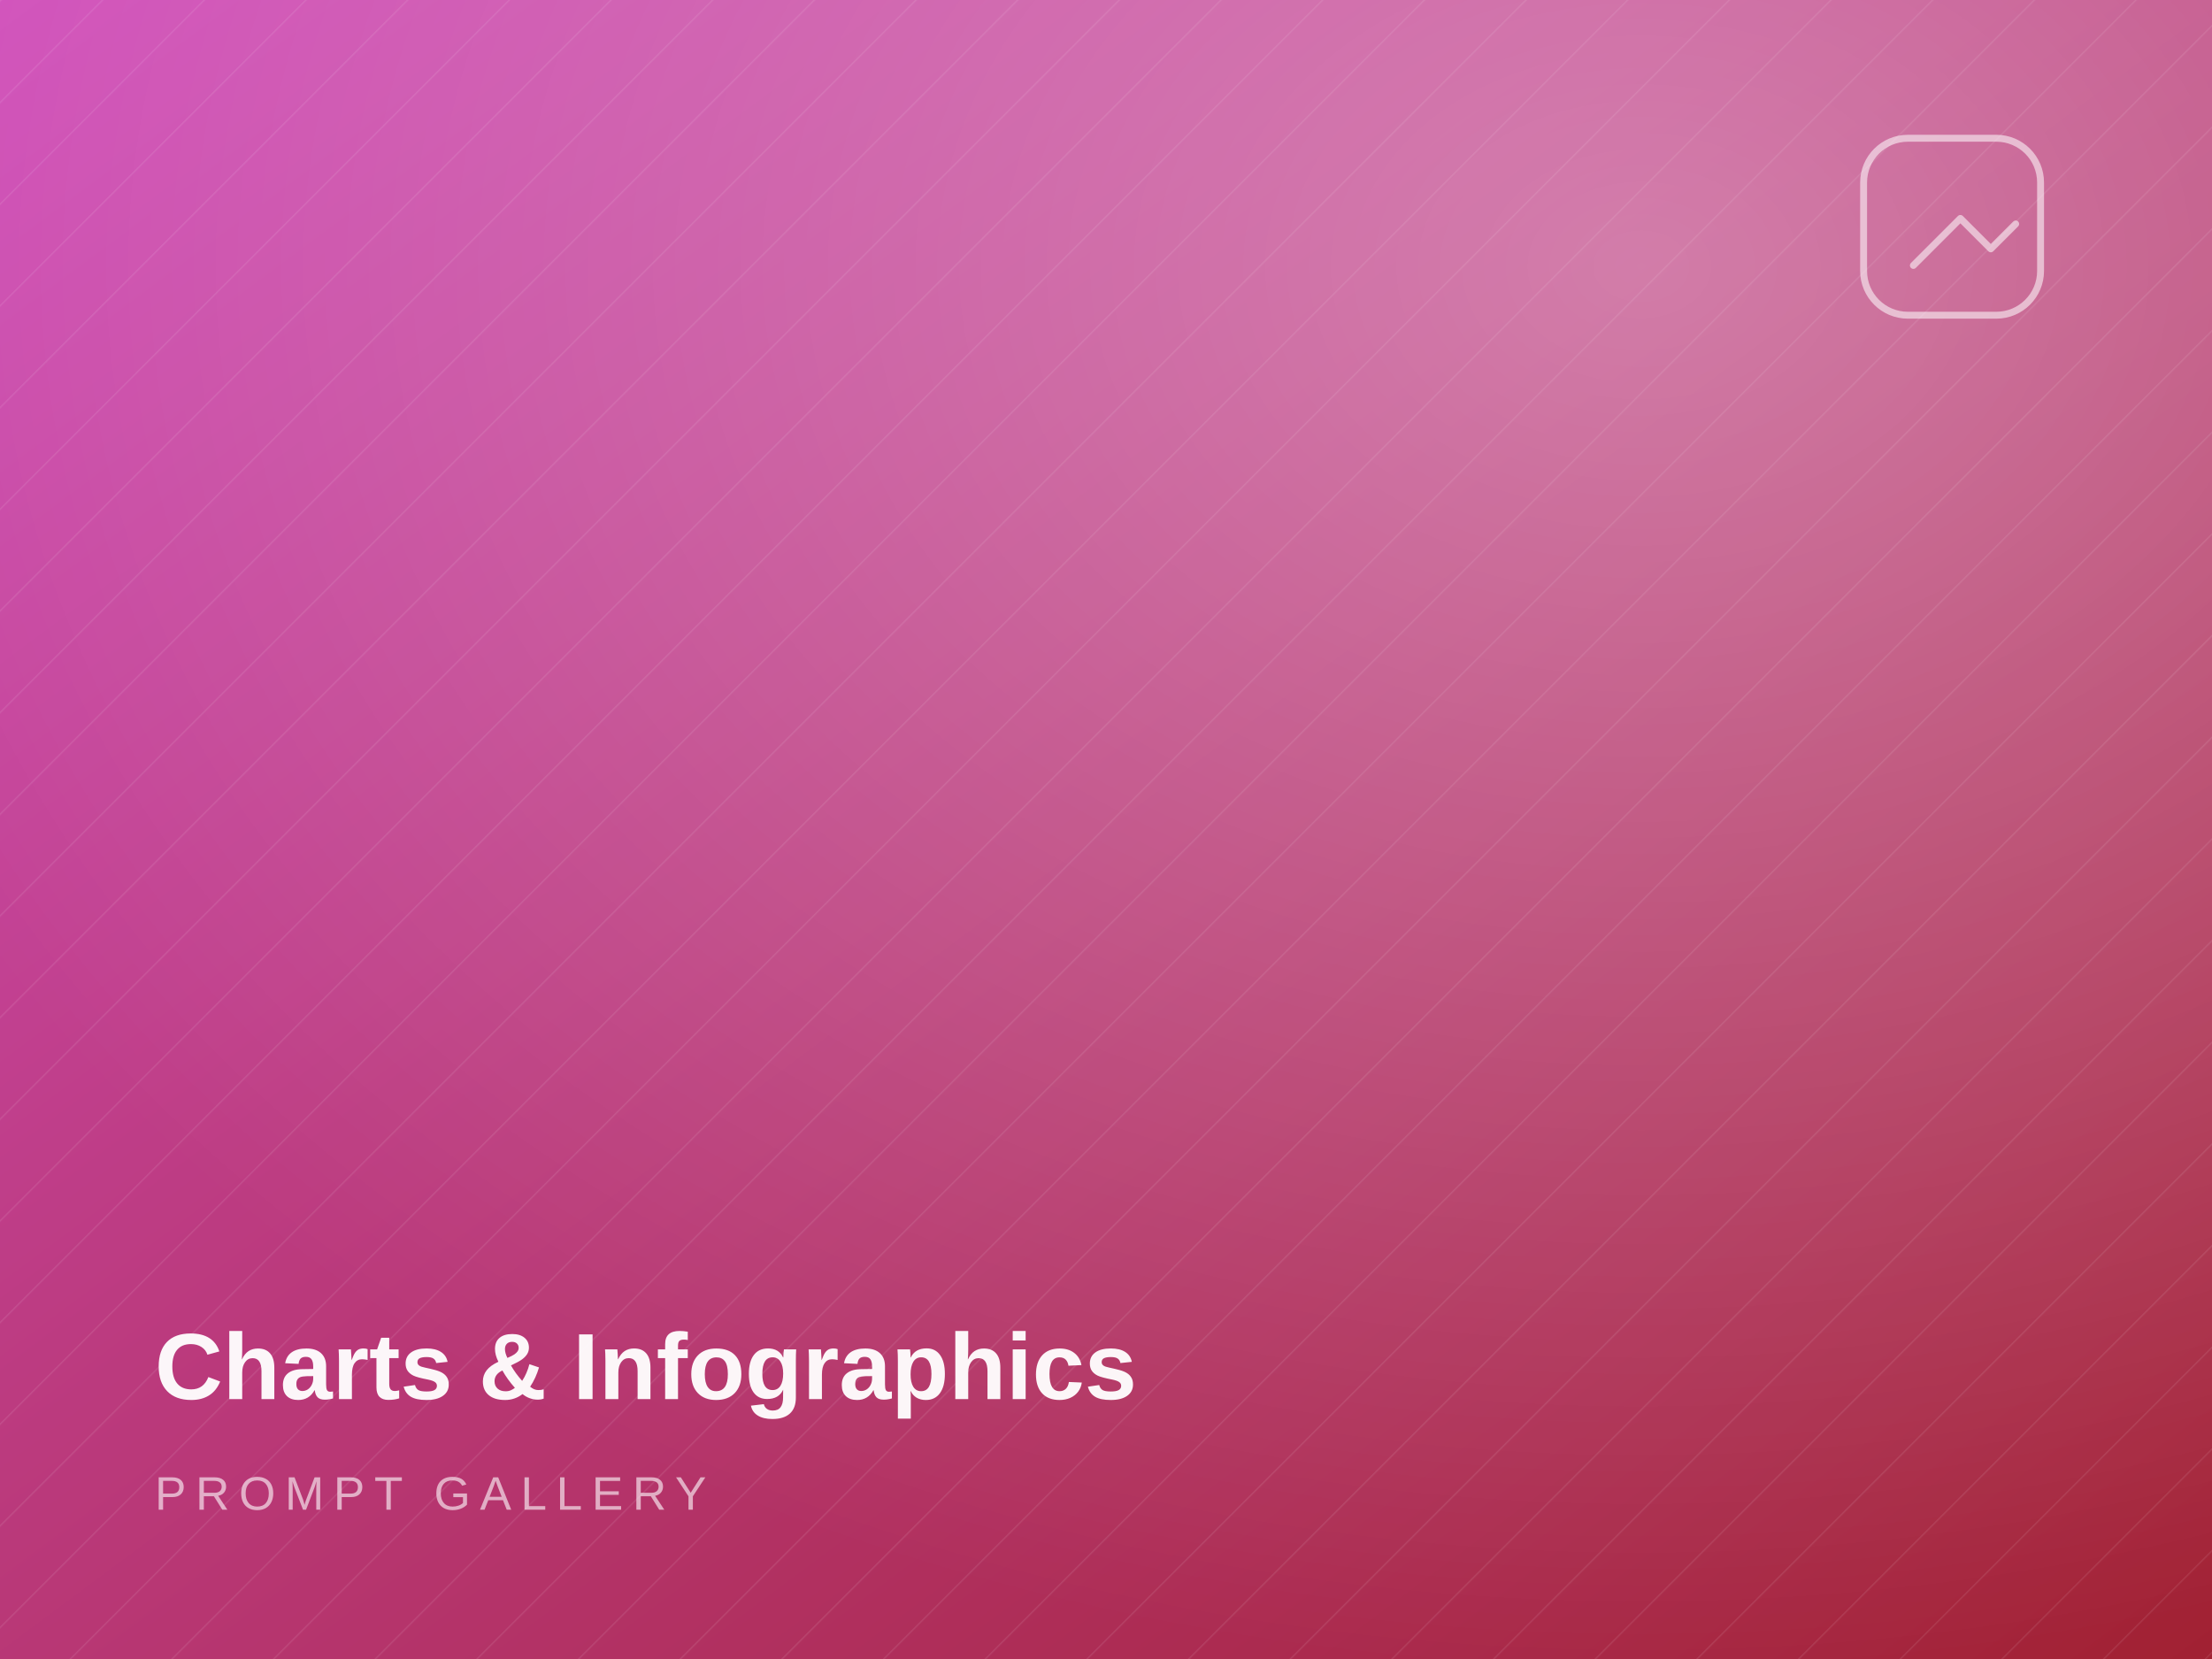
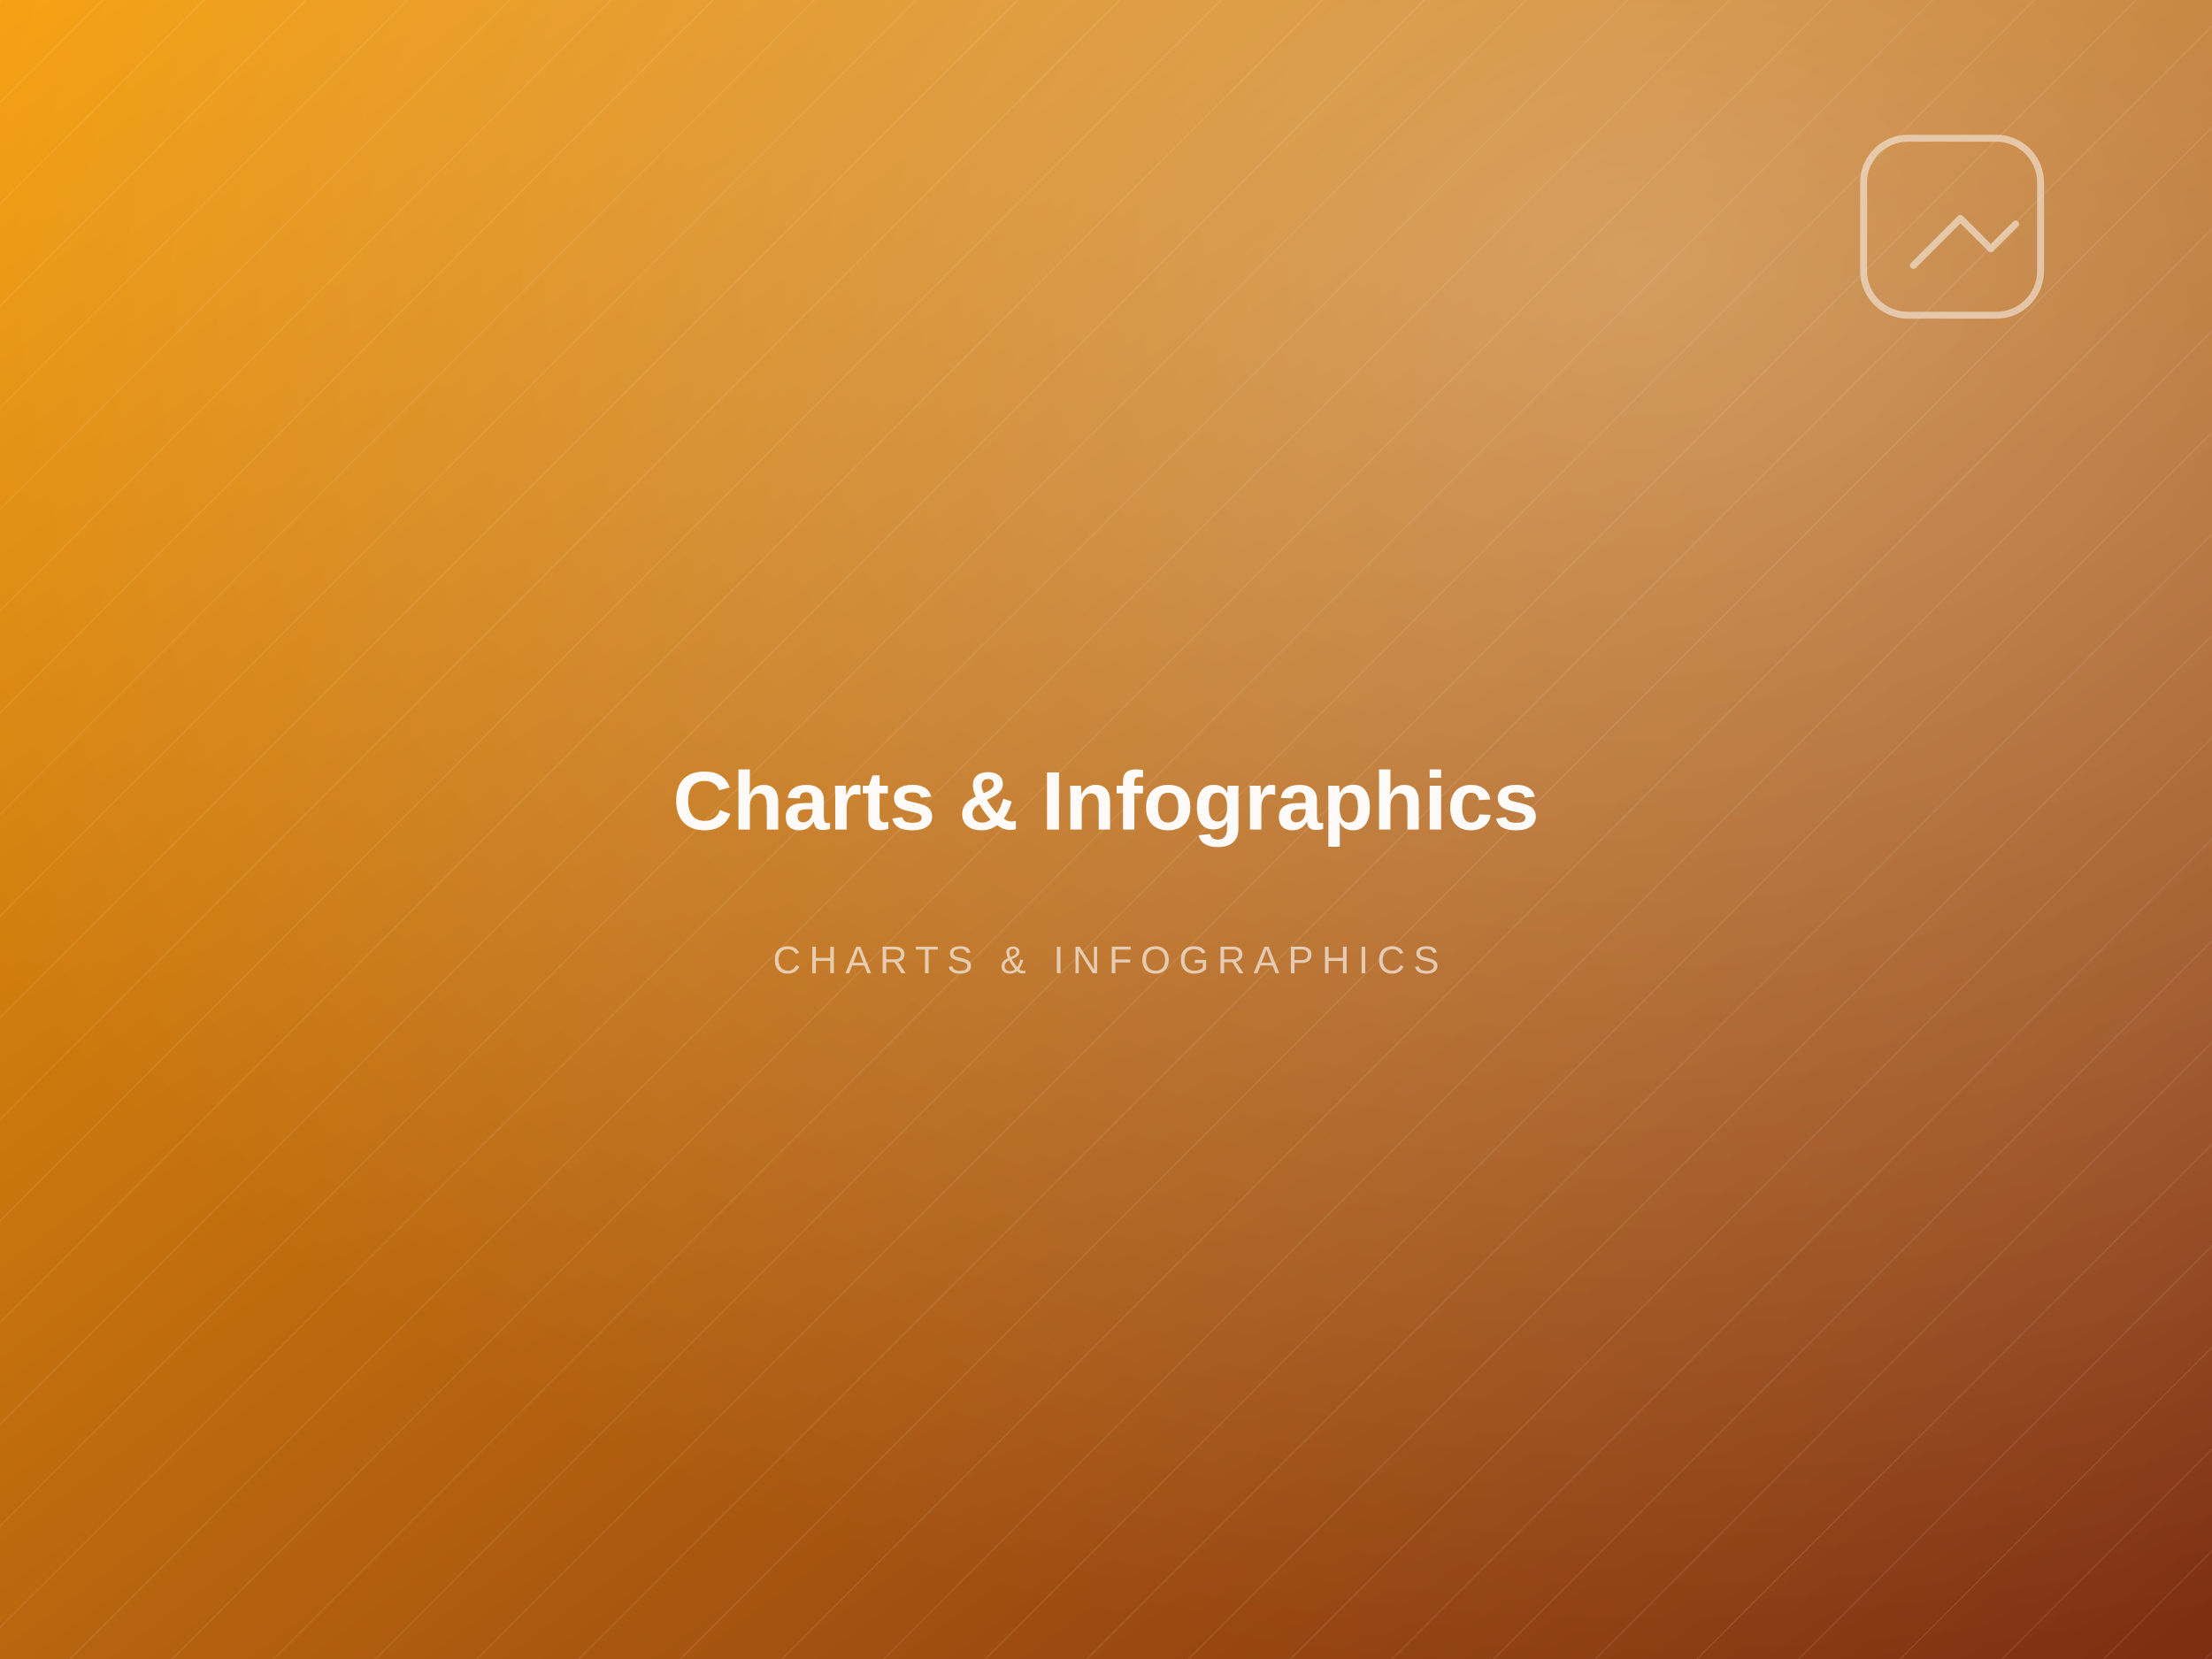
<svg xmlns="http://www.w3.org/2000/svg" viewBox="0 0 800 600" role="img" aria-label="Charts &amp; Infographics">
  <defs>
    <linearGradient id="bg" x1="0" y1="0" x2="1" y2="1">
-       <stop offset="0" stop-color="#d04eba" />
-       <stop offset="1" stop-color="#a12132" />
+       <stop offset="0" stop-color="#F59E0B" />
+       <stop offset="1" stop-color="#7C2D12" />
    </linearGradient>
    <radialGradient id="glow" cx="0.74" cy="0.16" r="0.85">
      <stop offset="0" stop-color="#ffffff" stop-opacity="0.34" />
      <stop offset="1" stop-color="#ffffff" stop-opacity="0" />
    </radialGradient>
    <pattern id="lines" width="26" height="26" patternUnits="userSpaceOnUse" patternTransform="rotate(45)">
      <line x1="0" y1="0" x2="0" y2="26" stroke="#ffffff" stroke-opacity="0.09" stroke-width="1" />
    </pattern>
  </defs>
  <rect width="800" height="600" fill="url(#bg)" />
  <rect width="800" height="600" fill="url(#lines)" />
  <rect width="800" height="600" fill="url(#glow)" />
-   <g fill="none" stroke="#ffffff" stroke-opacity="0.55" stroke-width="2.5" stroke-linecap="round" stroke-linejoin="round">
+   <g fill="none" stroke="#ffffff" stroke-opacity="0.5" stroke-width="2.5" stroke-linecap="round" stroke-linejoin="round">
    <rect x="674" y="50" width="64" height="64" rx="16" />
    <path d="M692 96l17-17 11 11 9-9" />
  </g>
-   <g fill="#ffffff" font-family="'Helvetica Neue',Arial,'PingFang SC','Hiragino Sans GB',sans-serif">
-     <text x="56" y="506" font-size="34" font-weight="600" fill-opacity="0.95">Charts &amp; Infographics</text>
-     <text x="56" y="546" font-size="17" fill-opacity="0.6" letter-spacing="3.4">PROMPT GALLERY</text>
+   <g fill="#ffffff" font-family="'Helvetica Neue',Arial,'PingFang SC','Hiragino Sans GB',sans-serif" text-anchor="middle">
+     <text x="400" y="300" font-size="30" font-weight="600" fill-opacity="0.96">
+       <tspan x="400" dy="0">Charts &amp; Infographics</tspan>
+     </text>
+     <text x="400" y="352" font-size="14" fill-opacity="0.62" letter-spacing="3">CHARTS &amp; INFOGRAPHICS</text>
  </g>
</svg>
